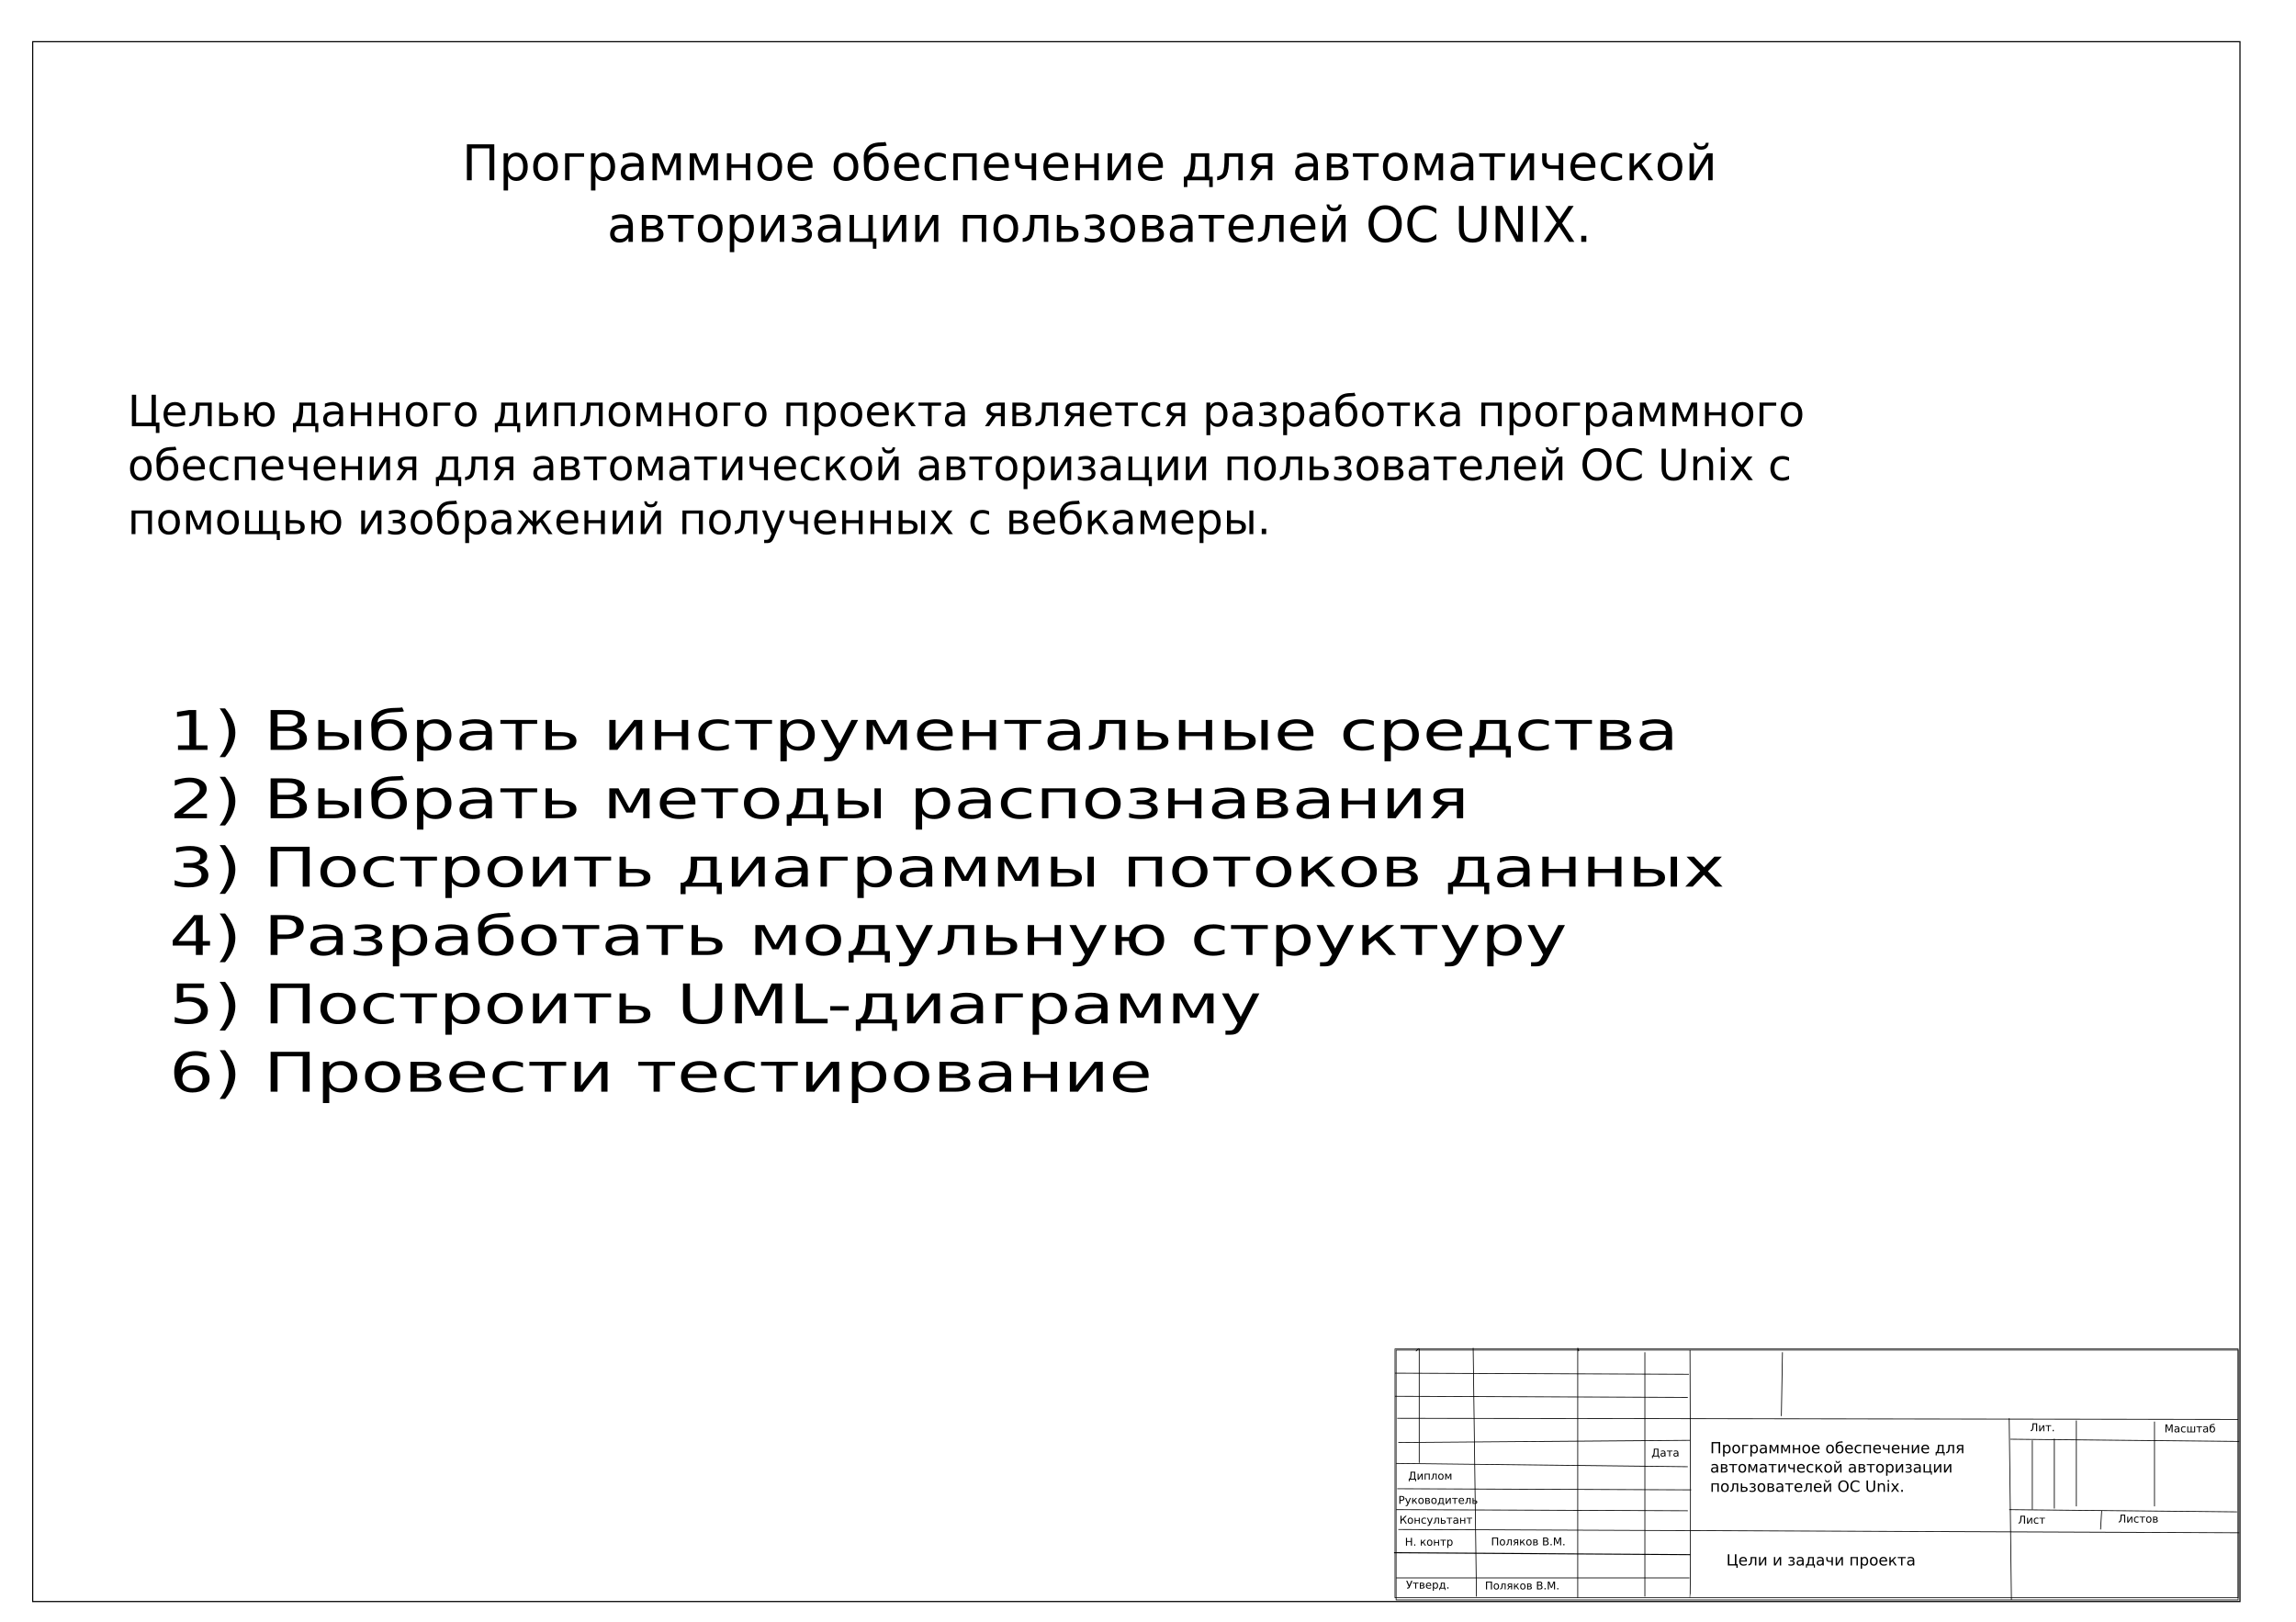
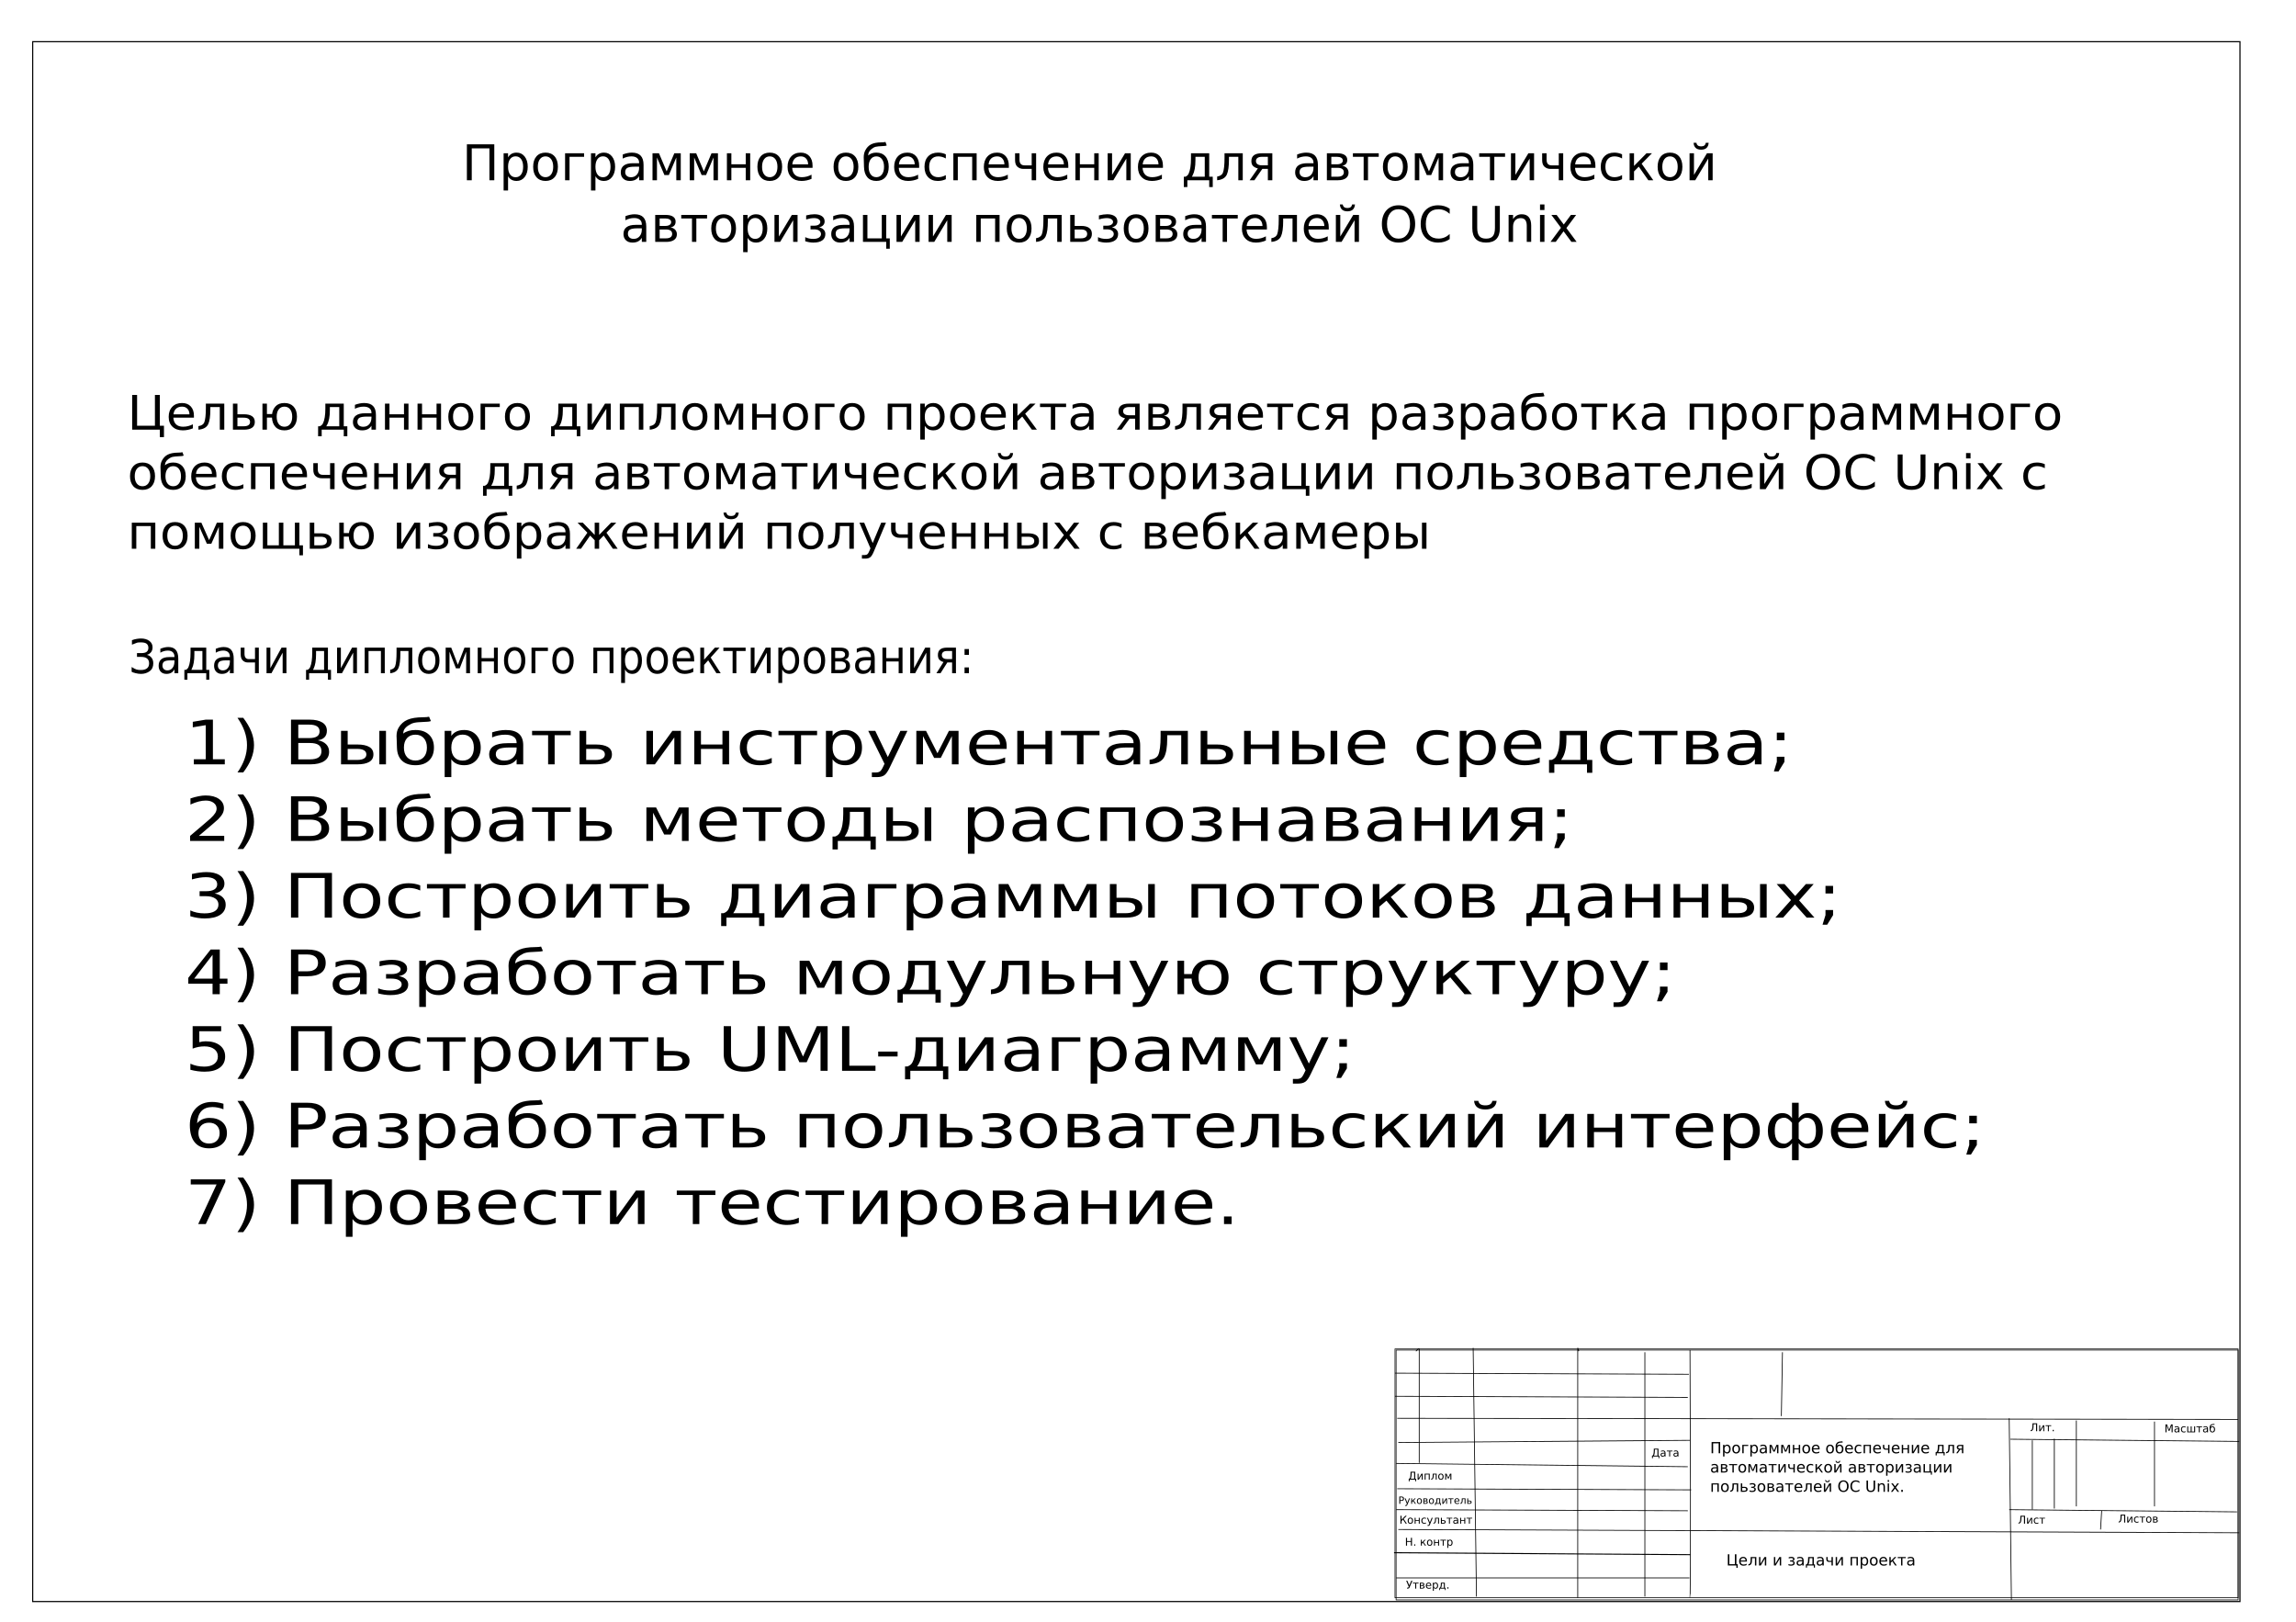
<svg xmlns="http://www.w3.org/2000/svg" width="2979.921" height="2104.724" id="svg2" version="1.1">
  <defs id="defs4">
    </defs>
  <g id="layer1" transform="translate(0,1052.362)">
    <g id="g3706">
      <rect style="fill:none;stroke:#000000;stroke-width:1.5;stroke-miterlimit:4;stroke-opacity:1;stroke-dasharray:none" y="-998.248" x="42.426" height="2024.346" width="2864.793" id="rect3474" />
      <g id="g3622">
        <path style="fill:none;stroke:#000000;stroke-width:1px;stroke-linecap:butt;stroke-linejoin:miter;stroke-opacity:1;display:inline" d="m 2193.41,699.719 c 1.429,321.429 0,321.429 0,321.429" id="path4897" />
        <path style="fill:none;stroke:#000000;stroke-width:1px;stroke-linecap:butt;stroke-linejoin:miter;stroke-opacity:1;display:inline" d="m 2904.839,789.719 -1091.429,-1.429" id="path4899" />
        <path style="fill:none;stroke:#000000;stroke-width:1px;stroke-linecap:butt;stroke-linejoin:miter;stroke-opacity:1;display:inline" d="m 1814.839,819.719 378.571,-2.857" id="path4901" />
        <path style="fill:none;stroke:#000000;stroke-width:1px;stroke-linecap:butt;stroke-linejoin:miter;stroke-opacity:1;display:inline" d="M 2906.267,936.862 1814.839,932.576" id="path4903" />
        <path style="fill:none;stroke:#000000;stroke-width:1.334px;stroke-linecap:butt;stroke-linejoin:miter;stroke-opacity:1;display:inline" d="m 1809.292,962.743 384.666,2.523" id="path4905" />
        <path style="fill:none;stroke:#000000;stroke-width:0.994px;stroke-linecap:butt;stroke-linejoin:miter;stroke-opacity:1;display:inline" d="m 2192.702,995.433 -380.727,0" id="path4907" />
        <path style="fill:none;stroke:#000000;stroke-width:1px;stroke-linecap:butt;stroke-linejoin:miter;stroke-opacity:1;display:inline" d="m 1810.553,759.719 380,1.429" id="path4909" />
        <path style="fill:none;stroke:#000000;stroke-width:1px;stroke-linecap:butt;stroke-linejoin:miter;stroke-opacity:1;display:inline" d="m 2191.982,731.147 -381.428,-1.429" id="path4911" />
        <path style="fill:none;stroke:#000000;stroke-width:1px;stroke-linecap:butt;stroke-linejoin:miter;stroke-opacity:1;display:inline" d="m 2694.839,791.147 0,111.429" id="path4913" />
        <path style="fill:none;stroke:#000000;stroke-width:1px;stroke-linecap:butt;stroke-linejoin:miter;stroke-opacity:1;display:inline" d="m 2796.267,792.576 0,110" id="path4915" />
        <path style="fill:none;stroke:#000000;stroke-width:1px;stroke-linecap:butt;stroke-linejoin:miter;stroke-opacity:1;display:inline" d="m 2903.41,909.719 -295.714,-2.857" id="path4917" />
        <path style="fill:none;stroke:#000000;stroke-width:1px;stroke-linecap:butt;stroke-linejoin:miter;stroke-opacity:1;display:inline" d="m 2610.553,1024.005 -2.857,-235.714" id="path4919" />
        <path style="fill:none;stroke:#000000;stroke-width:1px;stroke-linecap:butt;stroke-linejoin:miter;stroke-opacity:1;display:inline" d="m 2134.839,1019.719 0,-317.143" id="path4921" />
        <path style="fill:none;stroke:#000000;stroke-width:1px;stroke-linecap:butt;stroke-linejoin:miter;stroke-opacity:1;display:inline" d="m 2047.696,1021.147 0,-324.286 1.429,4.286" id="path4923" />
        <path style="fill:none;stroke:#000000;stroke-width:1px;stroke-linecap:butt;stroke-linejoin:miter;stroke-opacity:1;display:inline" d="m 1916.267,1019.719 -4.286,-322.857" id="path4925" />
        <path style="fill:none;stroke:#000000;stroke-width:1.007px;stroke-linecap:butt;stroke-linejoin:miter;stroke-opacity:1;display:inline" d="m 1841.978,846.144 0,-147.851 -1.426,0 -2.853,2.899" id="path4927" />
        <path style="fill:none;stroke:#000000;stroke-width:1px;stroke-linecap:butt;stroke-linejoin:miter;stroke-opacity:1;display:inline" d="m 2313.41,702.576 -1.429,82.857" id="path4929" />
        <path style="fill:none;stroke:#000000;stroke-width:1px;stroke-linecap:butt;stroke-linejoin:miter;stroke-opacity:1;display:inline" d="m 2609.125,815.433 297.143,2.857" id="path4931" />
        <path style="fill:none;stroke:#000000;stroke-width:1.029px;stroke-linecap:butt;stroke-linejoin:miter;stroke-opacity:1;display:inline" d="m 2666.267,814.697 0,90.707" id="path4933" />
        <path style="fill:none;stroke:#000000;stroke-width:1px;stroke-linecap:butt;stroke-linejoin:miter;stroke-opacity:1;display:inline" d="m 2637.696,816.862 0,88.571 0,0 0,1.429" id="path4935" />
        <path style="fill:none;stroke:#000000;stroke-width:1px;stroke-linecap:butt;stroke-linejoin:miter;stroke-opacity:1;display:inline" d="m 2190.553,851.147 -378.572,-4.286" id="path4937" />
        <path style="fill:none;stroke:#000000;stroke-width:1px;stroke-linecap:butt;stroke-linejoin:miter;stroke-opacity:1;display:inline" d="m 1813.41,879.719 381.429,1.429" id="path4939" />
        <path style="fill:none;stroke:#000000;stroke-width:1px;stroke-linecap:butt;stroke-linejoin:miter;stroke-opacity:1;display:inline" d="m 2190.553,908.29 -378.572,-1.429" id="path4941" />
        <path style="fill:none;stroke:#000000;stroke-width:1px;stroke-linecap:butt;stroke-linejoin:miter;stroke-opacity:1;display:inline" d="m 2727.696,908.29 -1.429,24.286" id="path4943" />
        <rect style="opacity:0.919;fill:none;stroke:#000000;stroke-width:1;stroke-linejoin:round;stroke-miterlimit:4;stroke-opacity:1;stroke-dasharray:none;stroke-dashoffset:0;display:inline" id="rect2432" width="1092.857" height="324.286" x="1811.982" y="699.719" />
        <rect style="opacity:0.919;fill:none;stroke:#000000;stroke-width:1;stroke-linejoin:miter;stroke-miterlimit:4;stroke-opacity:1;stroke-dasharray:none;stroke-dashoffset:0;display:inline" id="rect4945" width="1094.286" height="322.857" x="1810.553" y="698.29" />
        <flowRoot xml:space="preserve" id="flowRoot5011" style="font-size:40px;font-style:normal;font-weight:normal;fill:#000000;fill-opacity:1;stroke:none;font-family:Bitstream Vera Sans" transform="translate(1826.267,528.071)">
          <flowRegion id="flowRegion5013">
            <rect id="rect5015" width="277.143" height="112.857" x="628.571" y="192.666" />
          </flowRegion>
          <flowPara id="flowPara5017" style="font-size:26px">Дипломный проект</flowPara>
        </flowRoot>
        <flowRoot xml:space="preserve" id="flowRoot5019" style="font-size:25px;font-style:normal;font-weight:normal;fill:#000000;fill-opacity:1;stroke:none;font-family:Bitstream Vera Sans" transform="translate(1826.267,528.071)">
          <flowRegion id="flowRegion5021">
            <rect id="rect5023" width="101.429" height="50" x="377.143" y="188.38" style="font-size:25px" />
          </flowRegion>
          <flowPara id="flowPara5025" style="font-size:20px">ПО ВТ и АС</flowPara>
        </flowRoot>
        <flowRoot xml:space="preserve" id="flowRoot5029" style="font-size:40px;font-style:normal;font-weight:normal;fill:#000000;fill-opacity:1;stroke:none;font-family:Bitstream Vera Sans" transform="translate(2070.553,285.2139)">
          <flowRegion id="flowRegion5031">
            <rect id="rect5033" width="88.571" height="58.571" x="-218.571" y="536.952" />
          </flowRegion>
          <flowPara id="flowPara5035" style="font-size:14px">Лист</flowPara>
        </flowRoot>
        <flowRoot xml:space="preserve" id="flowRoot5045" style="font-size:40px;font-style:normal;font-weight:normal;fill:#000000;fill-opacity:1;stroke:none;font-family:Bitstream Vera Sans" transform="translate(2180.553,326.6424)">
          <flowRegion id="flowRegion5047">
            <rect id="rect5049" width="142.857" height="61.429" x="-261.429" y="496.952" />
          </flowRegion>
          <flowPara id="flowPara5051" style="font-size:14px">№ документа</flowPara>
        </flowRoot>
        <flowRoot xml:space="preserve" id="flowRoot5095" style="font-size:14px;font-style:normal;font-weight:normal;fill:#000000;fill-opacity:1;stroke:none;font-family:Bitstream Vera Sans" transform="translate(2256.267,262.3567)">
          <flowRegion id="flowRegion5097">
            <rect id="rect5099" width="75.714" height="27.143" x="-201.429" y="564.094" style="font-size:14px" />
          </flowRegion>
          <flowPara id="flowPara5101">Подпись</flowPara>
        </flowRoot>
        <text xml:space="preserve" style="font-size:40px;font-style:normal;font-weight:normal;fill:#000000;fill-opacity:1;stroke:none;font-family:Bitstream Vera Sans" x="2143.41" y="837.88" id="text5103">
          <tspan id="tspan5105" x="2143.41" y="837.88" style="font-size:14px">Дата</tspan>
        </text>
        <text xml:space="preserve" style="font-size:40px;font-style:normal;font-weight:normal;fill:#000000;fill-opacity:1;stroke:none;font-family:Bitstream Vera Sans" x="1827.696" y="867.88" id="text5107">
          <tspan id="tspan5109" x="1827.696" y="867.88" style="font-size:14px">Диплом</tspan>
        </text>
        <text xml:space="preserve" style="font-size:40px;font-style:normal;font-weight:normal;fill:#000000;fill-opacity:1;stroke:none;font-family:Bitstream Vera Sans" x="1814.839" y="899.308" id="text5111">
-           <tspan id="tspan5113" x="1814.839" y="899.308" style="font-size:14px">Руководитель</tspan>
+           <tspan id="tspan5113" x="1814.839" y="899.308" style="font-size:13">Руководитель</tspan>
        </text>
        <text xml:space="preserve" style="font-size:40px;font-style:normal;font-weight:normal;fill:#000000;fill-opacity:1;stroke:none;font-family:Bitstream Vera Sans" x="1816.267" y="925.023" id="text5115">
          <tspan id="tspan5117" x="1816.267" y="925.023" style="font-size:14px">Консультант</tspan>
        </text>
        <text xml:space="preserve" style="font-size:40px;font-style:normal;font-weight:normal;fill:#000000;fill-opacity:1;stroke:none;font-family:Bitstream Vera Sans" x="1823.41" y="953.594" id="text5119">
          <tspan id="tspan5121" x="1823.41" y="953.594" style="font-size:14px">Н. контр</tspan>
        </text>
        <text xml:space="preserve" style="font-size:40px;font-style:normal;font-weight:normal;fill:#000000;fill-opacity:1;stroke:none;font-family:Bitstream Vera Sans" x="1824.839" y="1009.308" id="text5123">
          <tspan id="tspan5125" x="1824.839" y="1009.308" style="font-size:14px">Утверд.</tspan>
        </text>
        <flowRoot xml:space="preserve" id="flowRoot5127" style="font-size:40px;font-style:normal;font-weight:normal;fill:#000000;fill-opacity:1;stroke:none;font-family:Bitstream Vera Sans" transform="translate(1856.267,538.071)">
          <flowRegion id="flowRegion5129">
            <rect id="rect5131" width="234.286" height="57.143" x="808.571" y="424.094" />
          </flowRegion>
          <flowPara id="flowPara5133" style="font-size:14px">
            <flowSpan style="font-size:20px" id="flowSpan5137">БГТУ им. </flowSpan>Шухова В.Г.</flowPara>
        </flowRoot>
        <text xml:space="preserve" style="font-size:40px;font-style:normal;font-weight:normal;fill:#000000;fill-opacity:1;stroke:none;font-family:Bitstream Vera Sans" x="2619.125" y="925.023" id="text5141">
          <tspan id="tspan5143" x="2619.125" y="925.023" style="font-size:14px">Лист</tspan>
        </text>
        <text xml:space="preserve" style="font-size:40px;font-style:normal;font-weight:normal;fill:#000000;fill-opacity:1;stroke:none;font-family:Bitstream Vera Sans" x="2749.124" y="923.594" id="text5145">
          <tspan id="tspan5147" x="2749.124" y="923.594" style="font-size:14px">Листов</tspan>
        </text>
        <text xml:space="preserve" style="font-size:40px;font-style:normal;font-weight:normal;fill:#000000;fill-opacity:1;stroke:none;font-family:Bitstream Vera Sans" x="2634.839" y="805.023" id="text5149">
          <tspan id="tspan5151" x="2634.839" y="805.023" style="font-size:14px">Лит.</tspan>
        </text>
        <text xml:space="preserve" style="font-size:40px;font-style:normal;font-weight:normal;fill:#000000;fill-opacity:1;stroke:none;font-family:Bitstream Vera Sans" x="2809.124" y="806.451" id="text5153">
          <tspan id="tspan5155" x="2809.124" y="806.451" style="font-size:14px">Масштаб</tspan>
        </text>
        <text xml:space="preserve" style="font-size:40px;font-style:normal;font-weight:normal;fill:#000000;fill-opacity:1;stroke:none;font-family:Bitstream Vera Sans" x="2240.553" y="979.308" id="text5161">
          <tspan id="tspan5163" x="2240.553" y="979.308" style="font-size:20px">Цели и задачи проекта</tspan>
        </text>
        <text xml:space="preserve" style="font-size:40px;font-style:normal;font-weight:normal;fill:#000000;fill-opacity:1;stroke:none;font-family:Bitstream Vera Sans" x="1927.272" y="1010.396" id="text5123-3">
-           <tspan id="tspan5125-3" x="1927.272" y="1010.396" style="font-size:14px">Поляков В.М.</tspan>
+           <tspan id="tspan5125-3" x="1927.272" y="1010.396" style="font-size:14px" />
        </text>
        <text xml:space="preserve" style="font-size:40px;font-style:normal;font-weight:normal;fill:#000000;fill-opacity:1;stroke:none;font-family:Bitstream Vera Sans" x="1935.178" y="953.182" id="text5123-3-4">
-           <tspan id="tspan5125-3-8" x="1935.178" y="953.182" style="font-size:14px">Поляков В.М.</tspan>
+           <tspan id="tspan5125-3-8" x="1935.178" y="953.182" style="font-size:14px" />
        </text>
        <text xml:space="preserve" style="font-size:40px;font-style:normal;font-weight:normal;fill:#000000;fill-opacity:1;stroke:none;font-family:Bitstream Vera Sans" x="2219.491" y="833.672" id="text5157">
          <tspan x="2219.491" y="833.672" style="font-size:20px" id="tspan4664">Программное обеспечение для</tspan>
          <tspan x="2219.491" y="858.672" style="font-size:20px" id="tspan3007">автоматической авторизации</tspan>
          <tspan x="2219.491" y="883.672" style="font-size:20px" id="tspan3009">пользователей ОС Unix.</tspan>
        </text>
      </g>
    </g>
    <text xml:space="preserve" style="font-size:40px;font-style:normal;font-weight:normal;fill:#000000;fill-opacity:1;stroke:none;font-family:Bitstream Vera Sans" x="1458.66" y="-818.44" id="text3400">
      <tspan x="1458.66" y="-818.44" id="tspan3404" style="font-size:64px;text-align:center;text-anchor:middle">Программное обеспечение для автоматической</tspan>
-       <tspan x="1458.66" y="-738.44" style="font-size:64px;text-align:center;text-anchor:middle" id="tspan2920">авторизации пользователей ОС UNIX.</tspan>
+       <tspan x="1458.66" y="-738.44" style="font-size:64px;text-align:center;text-anchor:middle" id="tspan2920">авторизации пользователей ОС Unix</tspan>
    </text>
-     <text xml:space="preserve" style="font-size:40px;font-style:normal;font-weight:normal;fill:#000000;fill-opacity:1;stroke:none;font-family:Bitstream Vera Sans" x="165.665" y="553.13" id="text3408" transform="translate(0,-1052.362)">
-       <tspan id="tspan3410" x="165.665" y="553.13" style="font-size:56px">Целью данного дипломного проекта является разработка программного </tspan>
-       <tspan x="165.665" y="623.13" style="font-size:56px" id="tspan2926">обеспечения для автоматической авторизации пользователей ОС Unix с </tspan>
-       <tspan x="165.665" y="693.13" style="font-size:56px" id="tspan2930">помощью изображений полученных с вебкамеры.</tspan>
+     <text xml:space="preserve" style="font-size:45.142px;font-style:normal;font-weight:normal;fill:#000000;fill-opacity:1;stroke:none;font-family:Bitstream Vera Sans" x="161.526" y="-505.947" id="text3408" transform="scale(1.022676,0.9778269)">
+       <tspan id="tspan3410" x="161.526" y="-505.947" style="font-size:63.199px">Целью данного дипломного проекта является разработка программного </tspan>
+       <tspan x="161.526" y="-426.949" style="font-size:63.199px" id="tspan2926">обеспечения для автоматической авторизации пользователей ОС Unix с </tspan>
+       <tspan x="161.526" y="-347.95" style="font-size:63.199px" id="tspan2930">помощью изображений полученных с вебкамеры</tspan>
    </text>
-     <text xml:space="preserve" style="font-size:80.44px;font-style:normal;font-weight:normal;fill:#000000;fill-opacity:1;stroke:none;font-family:Bitstream Vera Sans" x="193.892" y="-89.74" id="text3414" transform="scale(1.13329,0.8823865)">
-       <tspan id="tspan3416" x="193.892" y="-89.74">1) Выбрать инструментальные средства</tspan>
-       <tspan x="193.892" y="10.81" id="tspan3418">2) Выбрать методы распознавания</tspan>
-       <tspan x="193.892" y="111.361" id="tspan2934">3) Построить диаграммы потоков данных</tspan>
-       <tspan x="193.892" y="211.911" id="tspan3420">4) Разработать модульную структуру</tspan>
-       <tspan x="193.892" y="312.462" id="tspan3424">5) Построить UML-диаграмму</tspan>
-       <tspan x="193.892" y="413.012" id="tspan3426">6) Провести тестирование</tspan>
-       <tspan x="193.892" y="513.563" id="tspan3428" />
+     <text xml:space="preserve" style="font-size:87.231px;font-style:normal;font-weight:normal;fill:#000000;fill-opacity:1;stroke:none;font-family:Bitstream Vera Sans" x="218.615" y="-66.236" id="text3414" transform="scale(1.096538,0.9119612)">
+       <tspan id="tspan3416" x="218.615" y="-66.236">1) Выбрать инструментальные средства;</tspan>
+       <tspan x="218.615" y="42.803" id="tspan3418">2) Выбрать методы распознавания;</tspan>
+       <tspan x="218.615" y="151.842" id="tspan2934">3) Построить диаграммы потоков данных;</tspan>
+       <tspan x="218.615" y="260.881" id="tspan3420">4) Разработать модульную структуру;</tspan>
+       <tspan x="218.615" y="369.919" id="tspan3424">5) Построить UML-диаграмму;</tspan>
+       <tspan x="218.615" y="478.958" id="tspan2925">6) Разработать пользовательский интерфейс;</tspan>
+       <tspan x="218.615" y="587.997" id="tspan3426">7) Провести тестирование.</tspan>
+       <tspan x="218.615" y="697.036" id="tspan3428" />
    </text>
    <text xml:space="preserve" style="font-size:40px;font-style:normal;font-weight:normal;fill:#000000;fill-opacity:1;stroke:none;font-family:Bitstream Vera Sans" x="2282.945" y="601.617" id="text2922" transform="translate(0,-1052.362)">
      <tspan id="tspan2924" x="2282.945" y="601.617" />
    </text>
+     <text xml:space="preserve" style="font-size:48.246px;font-style:normal;font-weight:normal;fill:#000000;fill-opacity:1;stroke:none;font-family:Bitstream Vera Sans" x="175.479" y="-170.222" id="text2920" transform="scale(0.9528914,1.049438)">
+       <tspan id="tspan2922" x="175.479" y="-170.222" style="font-size:57.895px">Задачи дипломного проектирования:</tspan>
+     </text>
+     <flowRoot xml:space="preserve" id="flowRoot2923" style="fill:black;stroke:none;stroke-opacity:1;stroke-width:1px;stroke-linejoin:miter;stroke-linecap:butt;fill-opacity:1;font-family:Bitstream Vera Sans;font-style:normal;font-weight:normal;font-size:40px">
+       <flowRegion id="flowRegion2925">
+         <rect id="rect2927" width="95.714" height="68.571" x="2034.286" y="396.153" />
+       </flowRegion>
+       <flowPara id="flowPara2929" />
+     </flowRoot>
  </g>
</svg>
